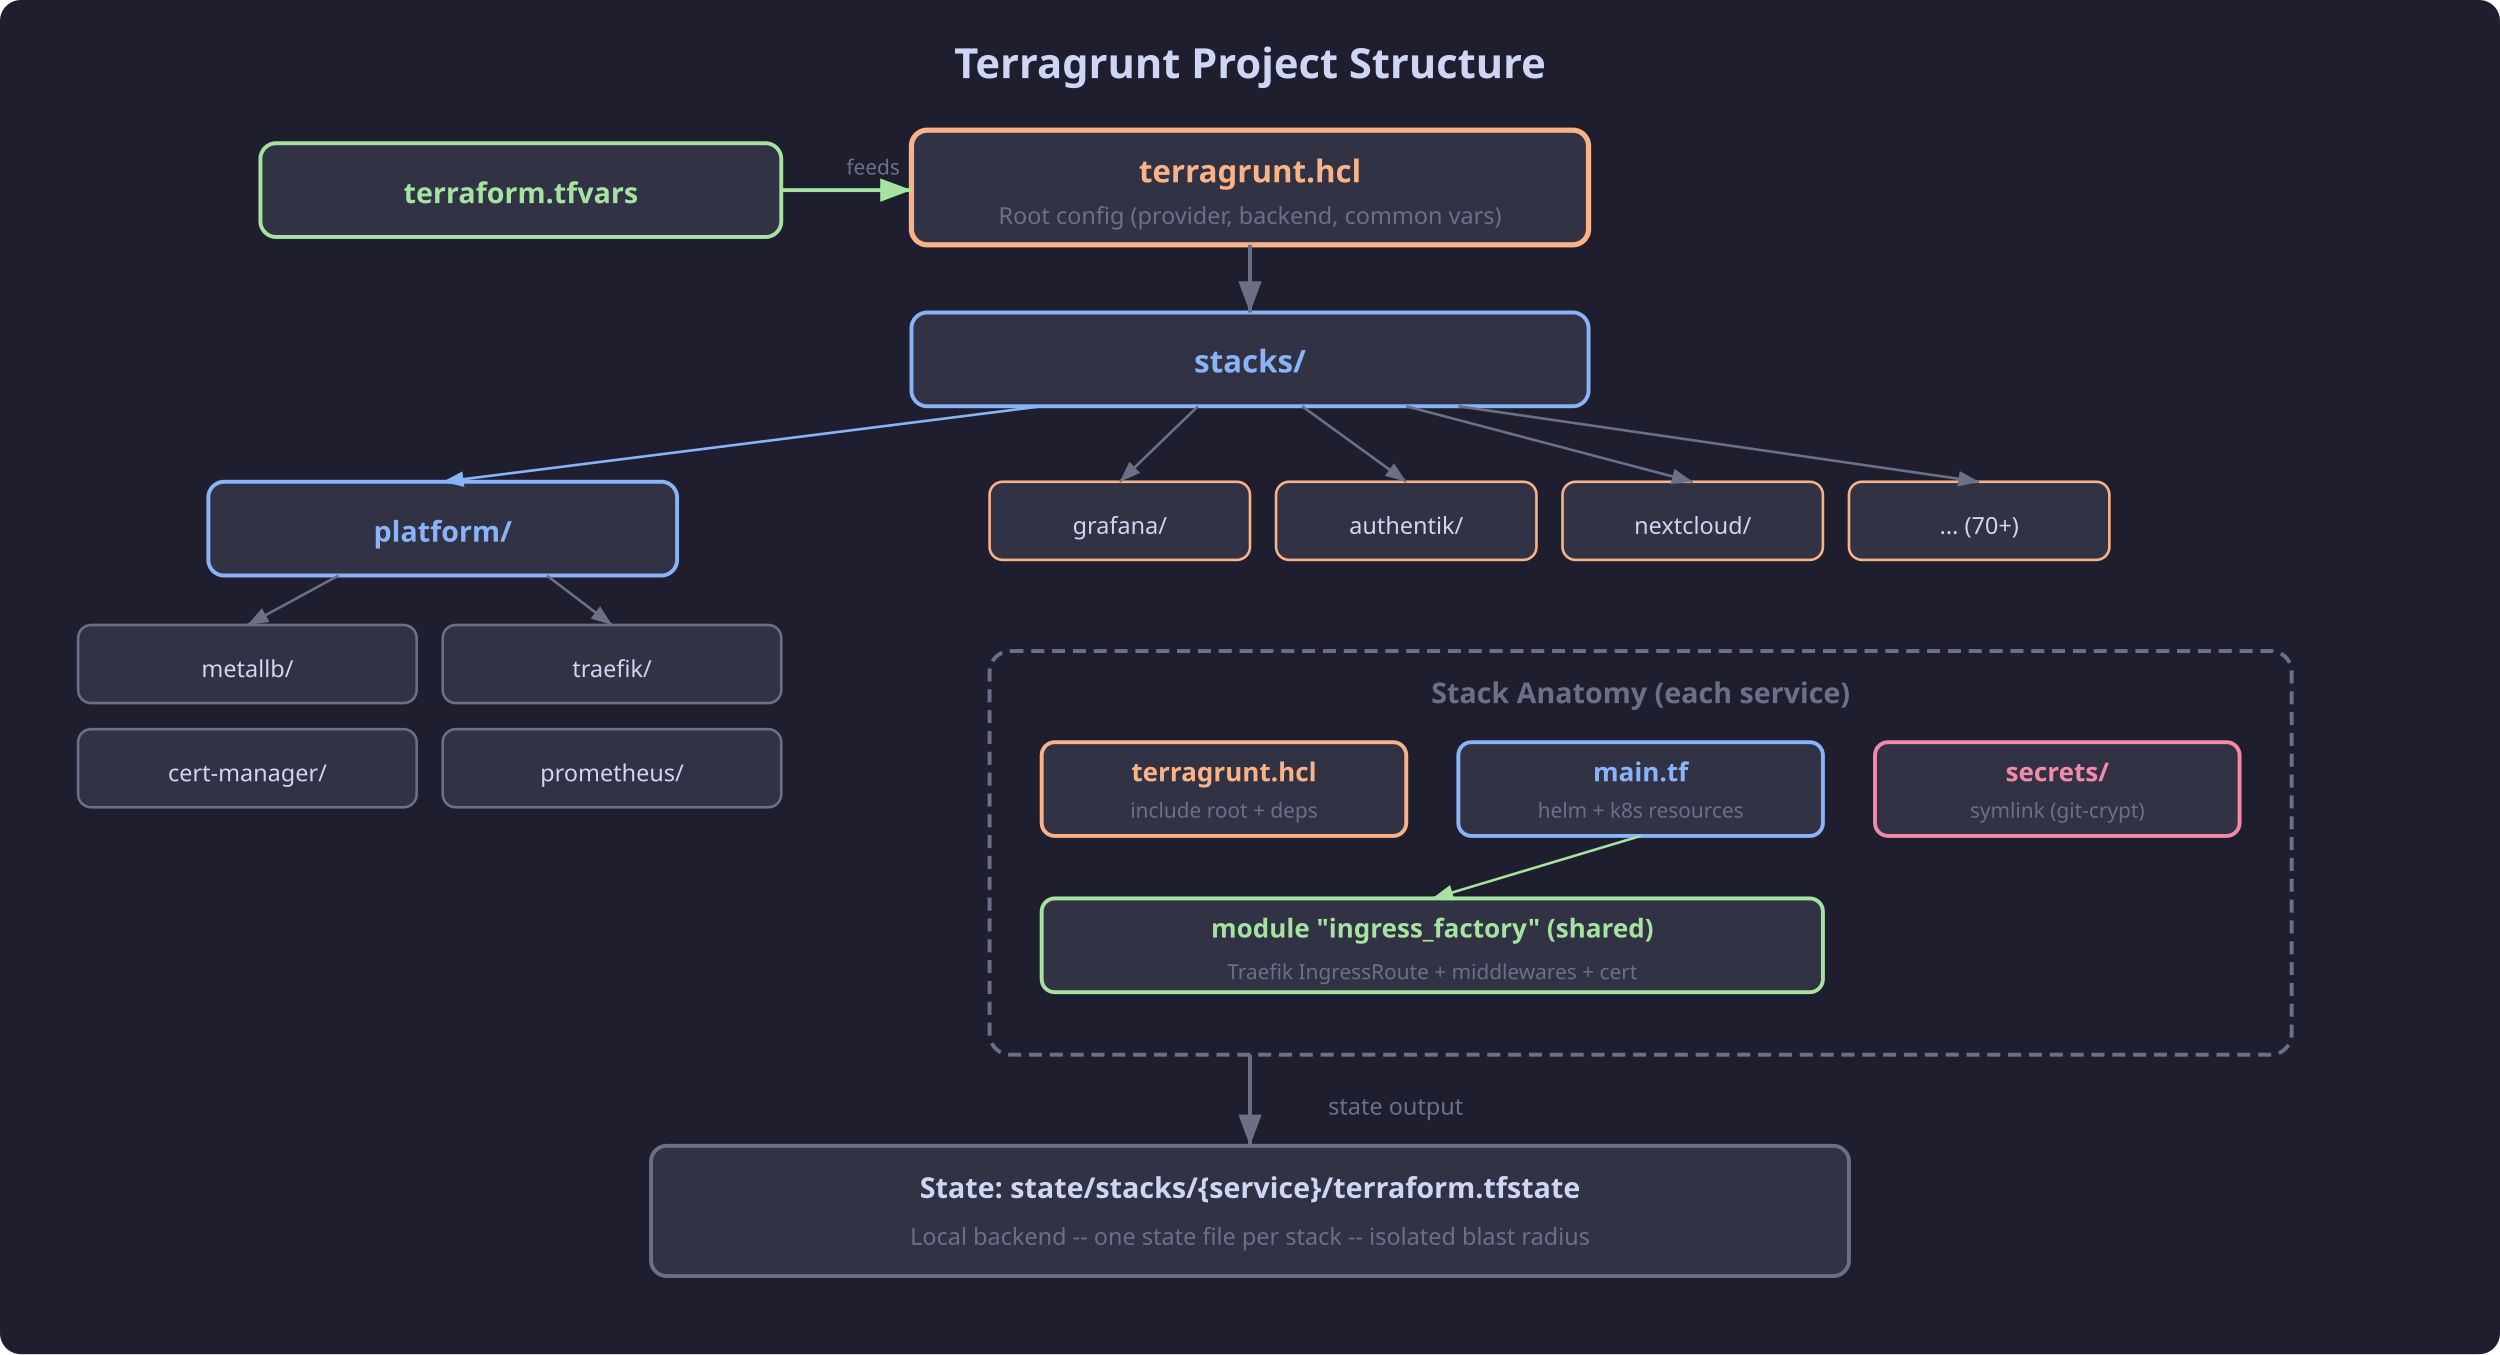
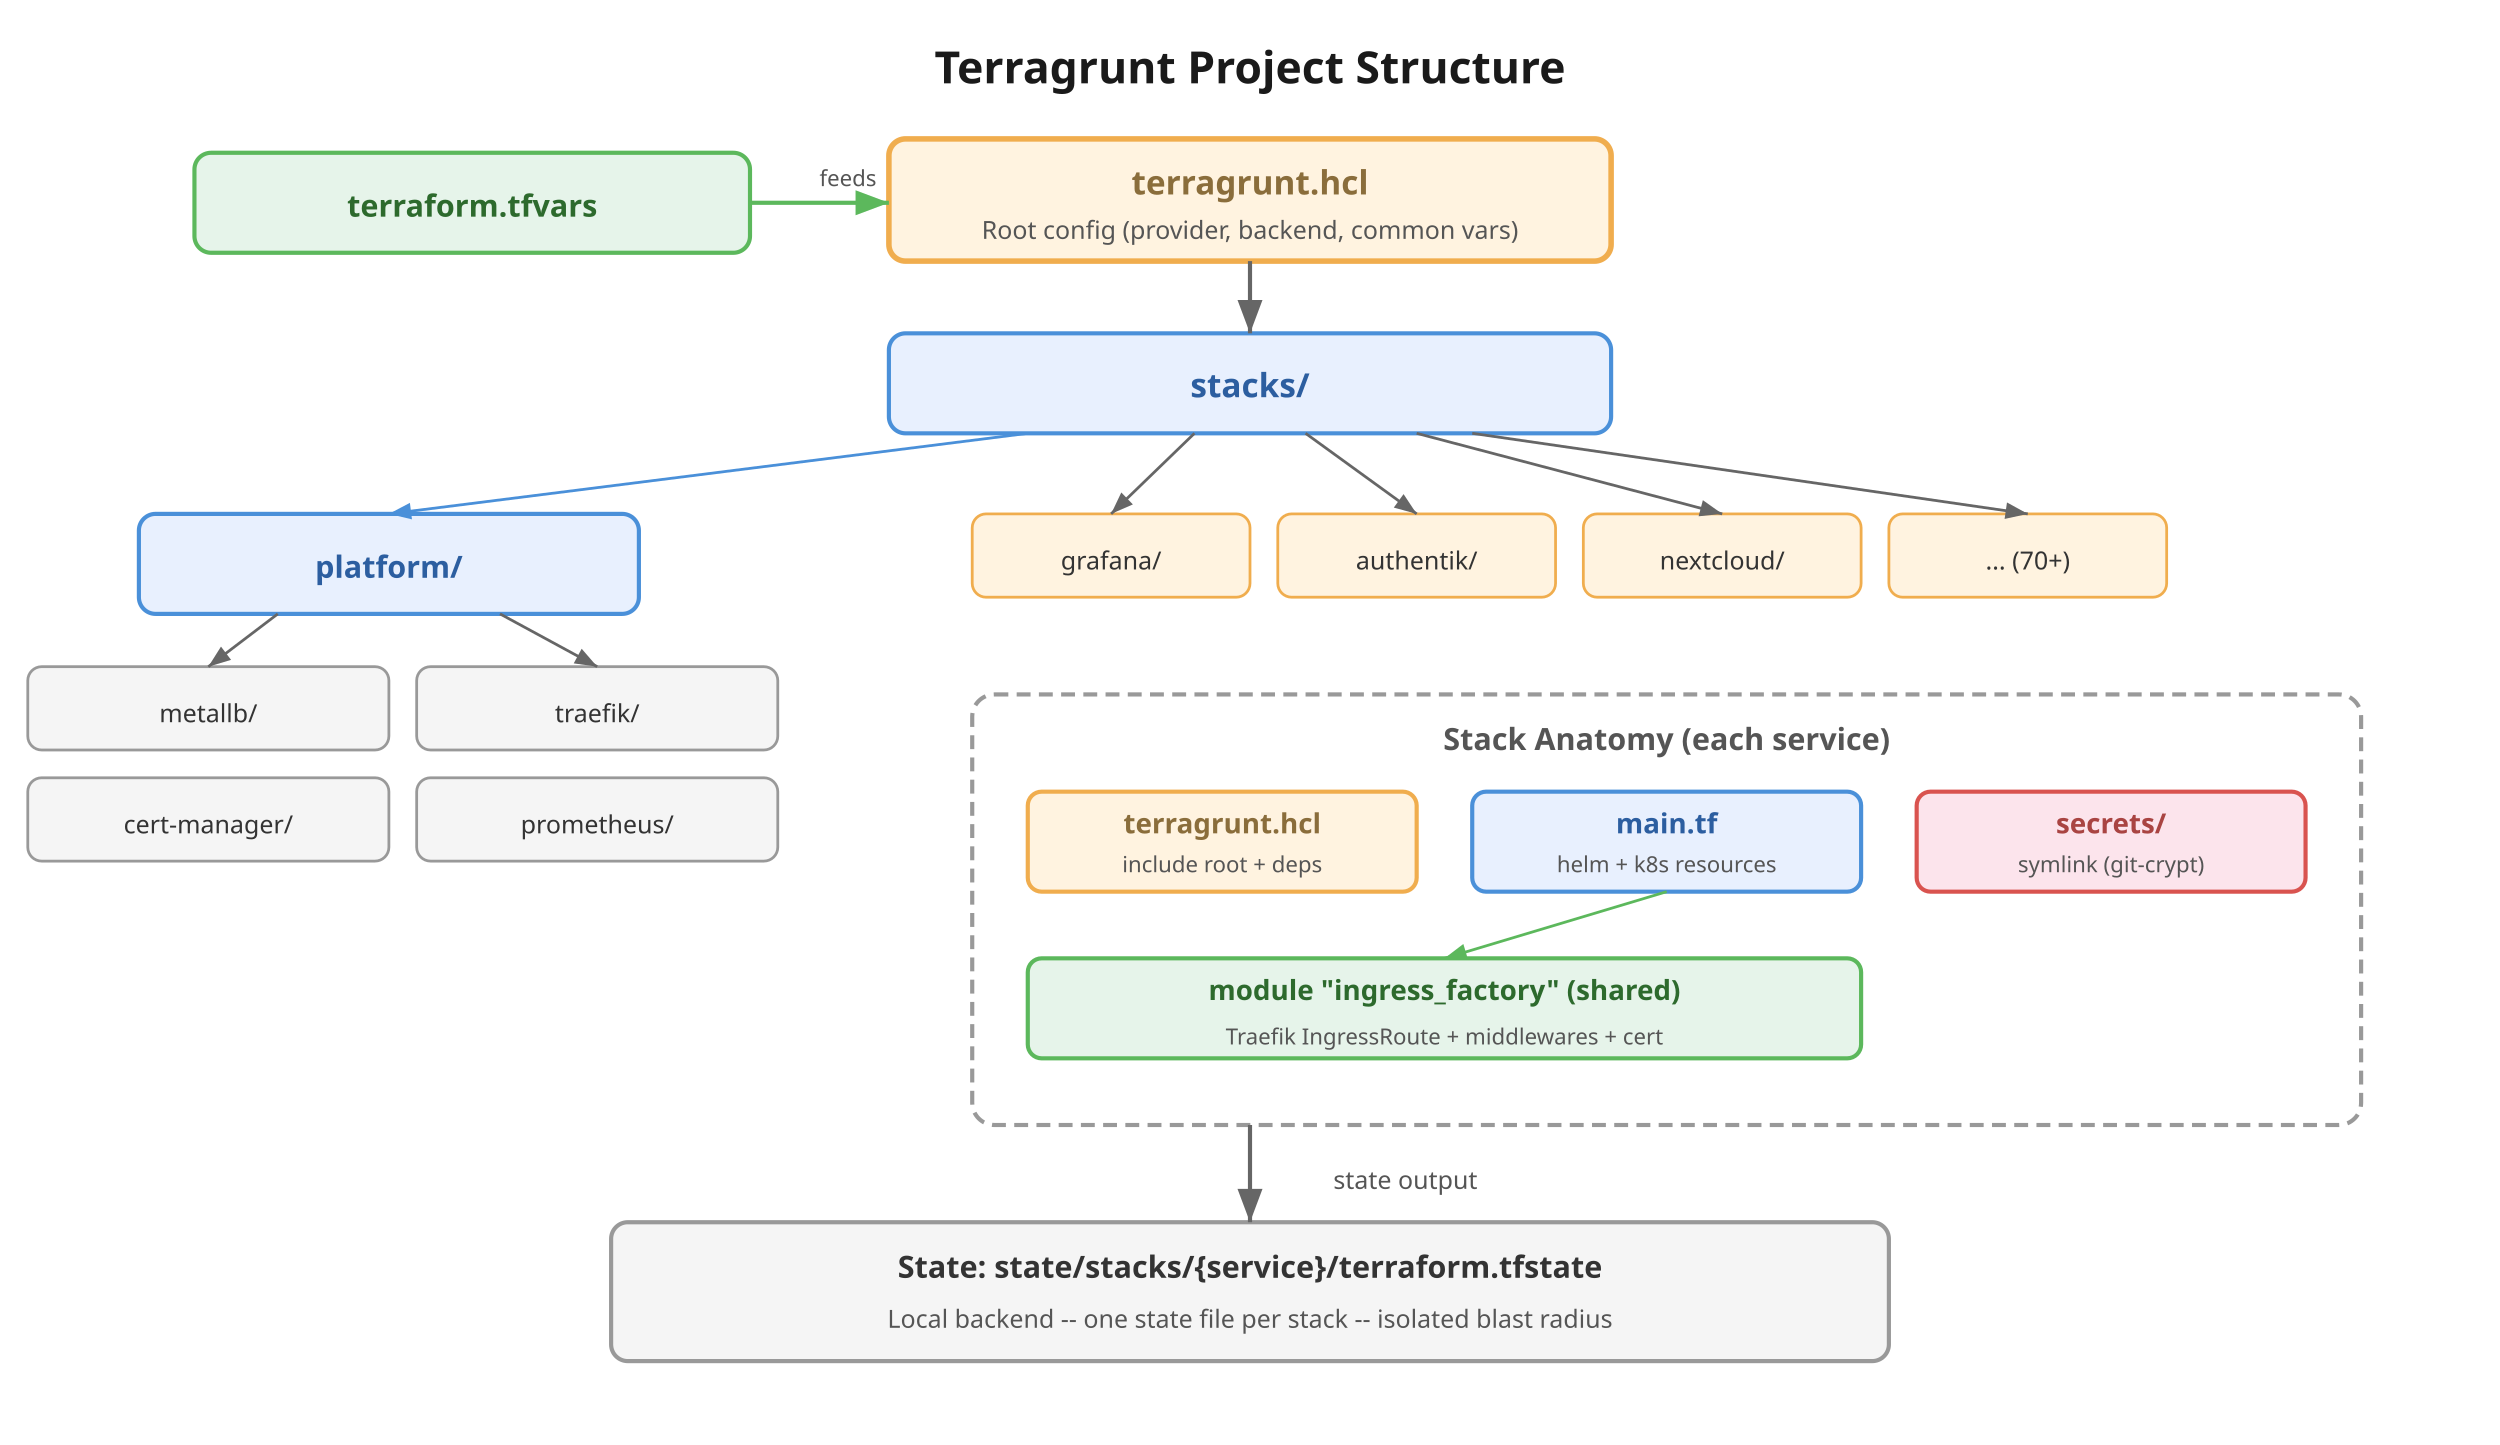
- <svg xmlns="http://www.w3.org/2000/svg" viewBox="0 0 960 520" width="960" height="520" font-family="sans-serif">
+ <svg xmlns="http://www.w3.org/2000/svg" viewBox="0 0 900 520" width="900" height="520" font-family="sans-serif">
  <defs>
    <marker id="t1" markerWidth="8" markerHeight="6" refX="8" refY="3" orient="auto">
-       <path d="M0,0 L8,3 L0,6" fill="#6c7086" />
+       <path d="M0,0 L8,3 L0,6" fill="#666666" />
    </marker>
    <marker id="t-blue" markerWidth="8" markerHeight="6" refX="8" refY="3" orient="auto">
-       <path d="M0,0 L8,3 L0,6" fill="#89b4fa" />
+       <path d="M0,0 L8,3 L0,6" fill="#4a90d9" />
    </marker>
    <marker id="t-green" markerWidth="8" markerHeight="6" refX="8" refY="3" orient="auto">
-       <path d="M0,0 L8,3 L0,6" fill="#a6e3a1" />
+       <path d="M0,0 L8,3 L0,6" fill="#5cb85c" />
    </marker>
  </defs>
-   <rect width="960" height="520" rx="8" fill="#1e1e2e" />
-   <text x="480" y="30" fill="#cdd6f4" font-size="16" font-weight="bold" text-anchor="middle">Terragrunt Project Structure</text>
-   <rect x="350" y="50" width="260" height="44" rx="6" fill="#313244" stroke="#fab387" stroke-width="2" />
-   <text x="480" y="70" fill="#fab387" font-size="12" font-weight="bold" text-anchor="middle">terragrunt.hcl</text>
-   <text x="480" y="86" fill="#6c7086" font-size="9" text-anchor="middle">Root config (provider, backend, common vars)</text>
-   <rect x="100" y="55" width="200" height="36" rx="6" fill="#313244" stroke="#a6e3a1" stroke-width="1.5" />
-   <text x="200" y="78" fill="#a6e3a1" font-size="11" font-weight="bold" text-anchor="middle">terraform.tfvars</text>
-   <line x1="300" y1="73" x2="350" y2="73" stroke="#a6e3a1" stroke-width="1.5" marker-end="url(#t-green)" />
-   <text x="325" y="67" fill="#6c7086" font-size="8">feeds</text>
-   <rect x="350" y="120" width="260" height="36" rx="6" fill="#313244" stroke="#89b4fa" stroke-width="1.5" />
-   <text x="480" y="143" fill="#89b4fa" font-size="12" font-weight="bold" text-anchor="middle">stacks/</text>
-   <line x1="480" y1="94" x2="480" y2="120" stroke="#6c7086" stroke-width="1.5" marker-end="url(#t1)" />
-   <rect x="80" y="185" width="180" height="36" rx="6" fill="#313244" stroke="#89b4fa" stroke-width="1.5" />
-   <text x="170" y="208" fill="#89b4fa" font-size="11" font-weight="bold" text-anchor="middle">platform/</text>
-   <line x1="400" y1="156" x2="170" y2="185" stroke="#89b4fa" stroke-width="1" marker-end="url(#t-blue)" />
-   <rect x="30" y="240" width="130" height="30" rx="5" fill="#313244" stroke="#6c7086" stroke-width="1" />
-   <text x="95" y="260" fill="#cdd6f4" font-size="9" text-anchor="middle">metallb/</text>
-   <line x1="130" y1="221" x2="95" y2="240" stroke="#6c7086" stroke-width="1" marker-end="url(#t1)" />
-   <rect x="170" y="240" width="130" height="30" rx="5" fill="#313244" stroke="#6c7086" stroke-width="1" />
-   <text x="235" y="260" fill="#cdd6f4" font-size="9" text-anchor="middle">traefik/</text>
-   <line x1="210" y1="221" x2="235" y2="240" stroke="#6c7086" stroke-width="1" marker-end="url(#t1)" />
-   <rect x="30" y="280" width="130" height="30" rx="5" fill="#313244" stroke="#6c7086" stroke-width="1" />
-   <text x="95" y="300" fill="#cdd6f4" font-size="9" text-anchor="middle">cert-manager/</text>
-   <rect x="170" y="280" width="130" height="30" rx="5" fill="#313244" stroke="#6c7086" stroke-width="1" />
-   <text x="235" y="300" fill="#cdd6f4" font-size="9" text-anchor="middle">prometheus/</text>
-   <rect x="380" y="185" width="100" height="30" rx="5" fill="#313244" stroke="#fab387" stroke-width="1" />
-   <text x="430" y="205" fill="#cdd6f4" font-size="9" text-anchor="middle">grafana/</text>
-   <line x1="460" y1="156" x2="430" y2="185" stroke="#6c7086" stroke-width="1" marker-end="url(#t1)" />
-   <rect x="490" y="185" width="100" height="30" rx="5" fill="#313244" stroke="#fab387" stroke-width="1" />
-   <text x="540" y="205" fill="#cdd6f4" font-size="9" text-anchor="middle">authentik/</text>
-   <line x1="500" y1="156" x2="540" y2="185" stroke="#6c7086" stroke-width="1" marker-end="url(#t1)" />
-   <rect x="600" y="185" width="100" height="30" rx="5" fill="#313244" stroke="#fab387" stroke-width="1" />
-   <text x="650" y="205" fill="#cdd6f4" font-size="9" text-anchor="middle">nextcloud/</text>
-   <line x1="540" y1="156" x2="650" y2="185" stroke="#6c7086" stroke-width="1" marker-end="url(#t1)" />
-   <rect x="710" y="185" width="100" height="30" rx="5" fill="#313244" stroke="#fab387" stroke-width="1" />
-   <text x="760" y="205" fill="#cdd6f4" font-size="9" text-anchor="middle">... (70+)</text>
-   <line x1="560" y1="156" x2="760" y2="185" stroke="#6c7086" stroke-width="1" marker-end="url(#t1)" />
-   <rect x="380" y="250" width="500" height="155" rx="8" fill="none" stroke="#6c7086" stroke-width="1.5" stroke-dasharray="5,3" />
-   <text x="630" y="270" fill="#6c7086" font-size="11" font-weight="bold" text-anchor="middle">Stack Anatomy (each service)</text>
-   <rect x="400" y="285" width="140" height="36" rx="5" fill="#313244" stroke="#fab387" stroke-width="1.5" />
-   <text x="470" y="300" fill="#fab387" font-size="10" font-weight="bold" text-anchor="middle">terragrunt.hcl</text>
-   <text x="470" y="314" fill="#6c7086" font-size="8" text-anchor="middle">include root + deps</text>
-   <rect x="560" y="285" width="140" height="36" rx="5" fill="#313244" stroke="#89b4fa" stroke-width="1.5" />
-   <text x="630" y="300" fill="#89b4fa" font-size="10" font-weight="bold" text-anchor="middle">main.tf</text>
-   <text x="630" y="314" fill="#6c7086" font-size="8" text-anchor="middle">helm + k8s resources</text>
-   <rect x="720" y="285" width="140" height="36" rx="5" fill="#313244" stroke="#f38ba8" stroke-width="1.5" />
-   <text x="790" y="300" fill="#f38ba8" font-size="10" font-weight="bold" text-anchor="middle">secrets/</text>
-   <text x="790" y="314" fill="#6c7086" font-size="8" text-anchor="middle">symlink (git-crypt)</text>
-   <rect x="400" y="345" width="300" height="36" rx="5" fill="#313244" stroke="#a6e3a1" stroke-width="1.5" />
-   <text x="550" y="360" fill="#a6e3a1" font-size="10" font-weight="bold" text-anchor="middle">module "ingress_factory" (shared)</text>
-   <text x="550" y="376" fill="#6c7086" font-size="8" text-anchor="middle">Traefik IngressRoute + middlewares + cert</text>
-   <line x1="630" y1="321" x2="550" y2="345" stroke="#a6e3a1" stroke-width="1" marker-end="url(#t-green)" />
-   <rect x="250" y="440" width="460" height="50" rx="6" fill="#313244" stroke="#6c7086" stroke-width="1.5" />
-   <text x="480" y="460" fill="#cdd6f4" font-size="11" font-weight="bold" text-anchor="middle">State: state/stacks/{service}/terraform.tfstate</text>
-   <text x="480" y="478" fill="#6c7086" font-size="9" text-anchor="middle">Local backend -- one state file per stack -- isolated blast radius</text>
-   <line x1="480" y1="405" x2="480" y2="440" stroke="#6c7086" stroke-width="1.5" marker-end="url(#t1)" />
-   <text x="510" y="428" fill="#6c7086" font-size="9">state output</text>
+   <text x="450" y="30" fill="#1a1a1a" font-size="16" font-weight="bold" text-anchor="middle">Terragrunt Project Structure</text>
+   <g data-label="Root terragrunt.hcl">
+     <rect x="320" y="50" width="260" height="44" rx="6" fill="#fff3e0" stroke="#f0ad4e" stroke-width="2" />
+     <text x="450" y="70" fill="#8a6d3b" font-size="12" font-weight="bold" text-anchor="middle">terragrunt.hcl</text>
+     <text x="450" y="86" fill="#555555" font-size="9" text-anchor="middle">Root config (provider, backend, common vars)</text>
+   </g>
+   <g data-label="terraform.tfvars">
+     <rect x="70" y="55" width="200" height="36" rx="6" fill="#e6f4ea" stroke="#5cb85c" stroke-width="1.5" />
+     <text x="170" y="78" fill="#2d6a2d" font-size="11" font-weight="bold" text-anchor="middle">terraform.tfvars</text>
+   </g>
+   <line x1="270" y1="73" x2="320" y2="73" stroke="#5cb85c" stroke-width="1.5" marker-end="url(#t-green)" />
+   <text x="295" y="67" fill="#555555" font-size="8">feeds</text>
+   <g data-label="stacks">
+     <rect x="320" y="120" width="260" height="36" rx="6" fill="#e8f0fe" stroke="#4a90d9" stroke-width="1.5" />
+     <text x="450" y="143" fill="#2c5ea0" font-size="12" font-weight="bold" text-anchor="middle">stacks/</text>
+   </g>
+   <line x1="450" y1="94" x2="450" y2="120" stroke="#666666" stroke-width="1.5" marker-end="url(#t1)" />
+   <g data-label="platform">
+     <rect x="50" y="185" width="180" height="36" rx="6" fill="#e8f0fe" stroke="#4a90d9" stroke-width="1.5" />
+     <text x="140" y="208" fill="#2c5ea0" font-size="11" font-weight="bold" text-anchor="middle">platform/</text>
+   </g>
+   <line x1="370" y1="156" x2="140" y2="185" stroke="#4a90d9" stroke-width="1" marker-end="url(#t-blue)" />
+   <g data-label="metallb">
+     <rect x="10" y="240" width="130" height="30" rx="5" fill="#f5f5f5" stroke="#999999" stroke-width="1" />
+     <text x="75" y="260" fill="#333333" font-size="9" text-anchor="middle">metallb/</text>
+   </g>
+   <line x1="100" y1="221" x2="75" y2="240" stroke="#666666" stroke-width="1" marker-end="url(#t1)" />
+   <g data-label="traefik">
+     <rect x="150" y="240" width="130" height="30" rx="5" fill="#f5f5f5" stroke="#999999" stroke-width="1" />
+     <text x="215" y="260" fill="#333333" font-size="9" text-anchor="middle">traefik/</text>
+   </g>
+   <line x1="180" y1="221" x2="215" y2="240" stroke="#666666" stroke-width="1" marker-end="url(#t1)" />
+   <g data-label="cert-manager">
+     <rect x="10" y="280" width="130" height="30" rx="5" fill="#f5f5f5" stroke="#999999" stroke-width="1" />
+     <text x="75" y="300" fill="#333333" font-size="9" text-anchor="middle">cert-manager/</text>
+   </g>
+   <g data-label="prometheus">
+     <rect x="150" y="280" width="130" height="30" rx="5" fill="#f5f5f5" stroke="#999999" stroke-width="1" />
+     <text x="215" y="300" fill="#333333" font-size="9" text-anchor="middle">prometheus/</text>
+   </g>
+   <g data-label="grafana">
+     <rect x="350" y="185" width="100" height="30" rx="5" fill="#fff3e0" stroke="#f0ad4e" stroke-width="1" />
+     <text x="400" y="205" fill="#333333" font-size="9" text-anchor="middle">grafana/</text>
+   </g>
+   <line x1="430" y1="156" x2="400" y2="185" stroke="#666666" stroke-width="1" marker-end="url(#t1)" />
+   <g data-label="authentik">
+     <rect x="460" y="185" width="100" height="30" rx="5" fill="#fff3e0" stroke="#f0ad4e" stroke-width="1" />
+     <text x="510" y="205" fill="#333333" font-size="9" text-anchor="middle">authentik/</text>
+   </g>
+   <line x1="470" y1="156" x2="510" y2="185" stroke="#666666" stroke-width="1" marker-end="url(#t1)" />
+   <g data-label="nextcloud">
+     <rect x="570" y="185" width="100" height="30" rx="5" fill="#fff3e0" stroke="#f0ad4e" stroke-width="1" />
+     <text x="620" y="205" fill="#333333" font-size="9" text-anchor="middle">nextcloud/</text>
+   </g>
+   <line x1="510" y1="156" x2="620" y2="185" stroke="#666666" stroke-width="1" marker-end="url(#t1)" />
+   <g data-label="more-stacks">
+     <rect x="680" y="185" width="100" height="30" rx="5" fill="#fff3e0" stroke="#f0ad4e" stroke-width="1" />
+     <text x="730" y="205" fill="#333333" font-size="9" text-anchor="middle">... (70+)</text>
+   </g>
+   <line x1="530" y1="156" x2="730" y2="185" stroke="#666666" stroke-width="1" marker-end="url(#t1)" />
+   <g data-label="Stack Anatomy">
+     <rect x="350" y="250" width="500" height="155" rx="8" fill="none" stroke="#999999" stroke-width="1.5" stroke-dasharray="5,3" />
+     <text x="600" y="270" fill="#555555" font-size="11" font-weight="bold" text-anchor="middle">Stack Anatomy (each service)</text>
+   </g>
+   <g data-label="Stack terragrunt.hcl">
+     <rect x="370" y="285" width="140" height="36" rx="5" fill="#fff3e0" stroke="#f0ad4e" stroke-width="1.5" />
+     <text x="440" y="300" fill="#8a6d3b" font-size="10" font-weight="bold" text-anchor="middle">terragrunt.hcl</text>
+     <text x="440" y="314" fill="#555555" font-size="8" text-anchor="middle">include root + deps</text>
+   </g>
+   <g data-label="main.tf">
+     <rect x="530" y="285" width="140" height="36" rx="5" fill="#e8f0fe" stroke="#4a90d9" stroke-width="1.5" />
+     <text x="600" y="300" fill="#2c5ea0" font-size="10" font-weight="bold" text-anchor="middle">main.tf</text>
+     <text x="600" y="314" fill="#555555" font-size="8" text-anchor="middle">helm + k8s resources</text>
+   </g>
+   <g data-label="secrets">
+     <rect x="690" y="285" width="140" height="36" rx="5" fill="#fce4ec" stroke="#d9534f" stroke-width="1.5" />
+     <text x="760" y="300" fill="#a94442" font-size="10" font-weight="bold" text-anchor="middle">secrets/</text>
+     <text x="760" y="314" fill="#555555" font-size="8" text-anchor="middle">symlink (git-crypt)</text>
+   </g>
+   <g data-label="ingress-factory module">
+     <rect x="370" y="345" width="300" height="36" rx="5" fill="#e6f4ea" stroke="#5cb85c" stroke-width="1.5" />
+     <text x="520" y="360" fill="#2d6a2d" font-size="10" font-weight="bold" text-anchor="middle">module "ingress_factory" (shared)</text>
+     <text x="520" y="376" fill="#555555" font-size="8" text-anchor="middle">Traefik IngressRoute + middlewares + cert</text>
+   </g>
+   <line x1="600" y1="321" x2="520" y2="345" stroke="#5cb85c" stroke-width="1" marker-end="url(#t-green)" />
+   <g data-label="State Files">
+     <rect x="220" y="440" width="460" height="50" rx="6" fill="#f5f5f5" stroke="#999999" stroke-width="1.5" />
+     <text x="450" y="460" fill="#333333" font-size="11" font-weight="bold" text-anchor="middle">State: state/stacks/{service}/terraform.tfstate</text>
+     <text x="450" y="478" fill="#555555" font-size="9" text-anchor="middle">Local backend -- one state file per stack -- isolated blast radius</text>
+   </g>
+   <line x1="450" y1="405" x2="450" y2="440" stroke="#666666" stroke-width="1.5" marker-end="url(#t1)" />
+   <text x="480" y="428" fill="#555555" font-size="9">state output</text>
</svg>
